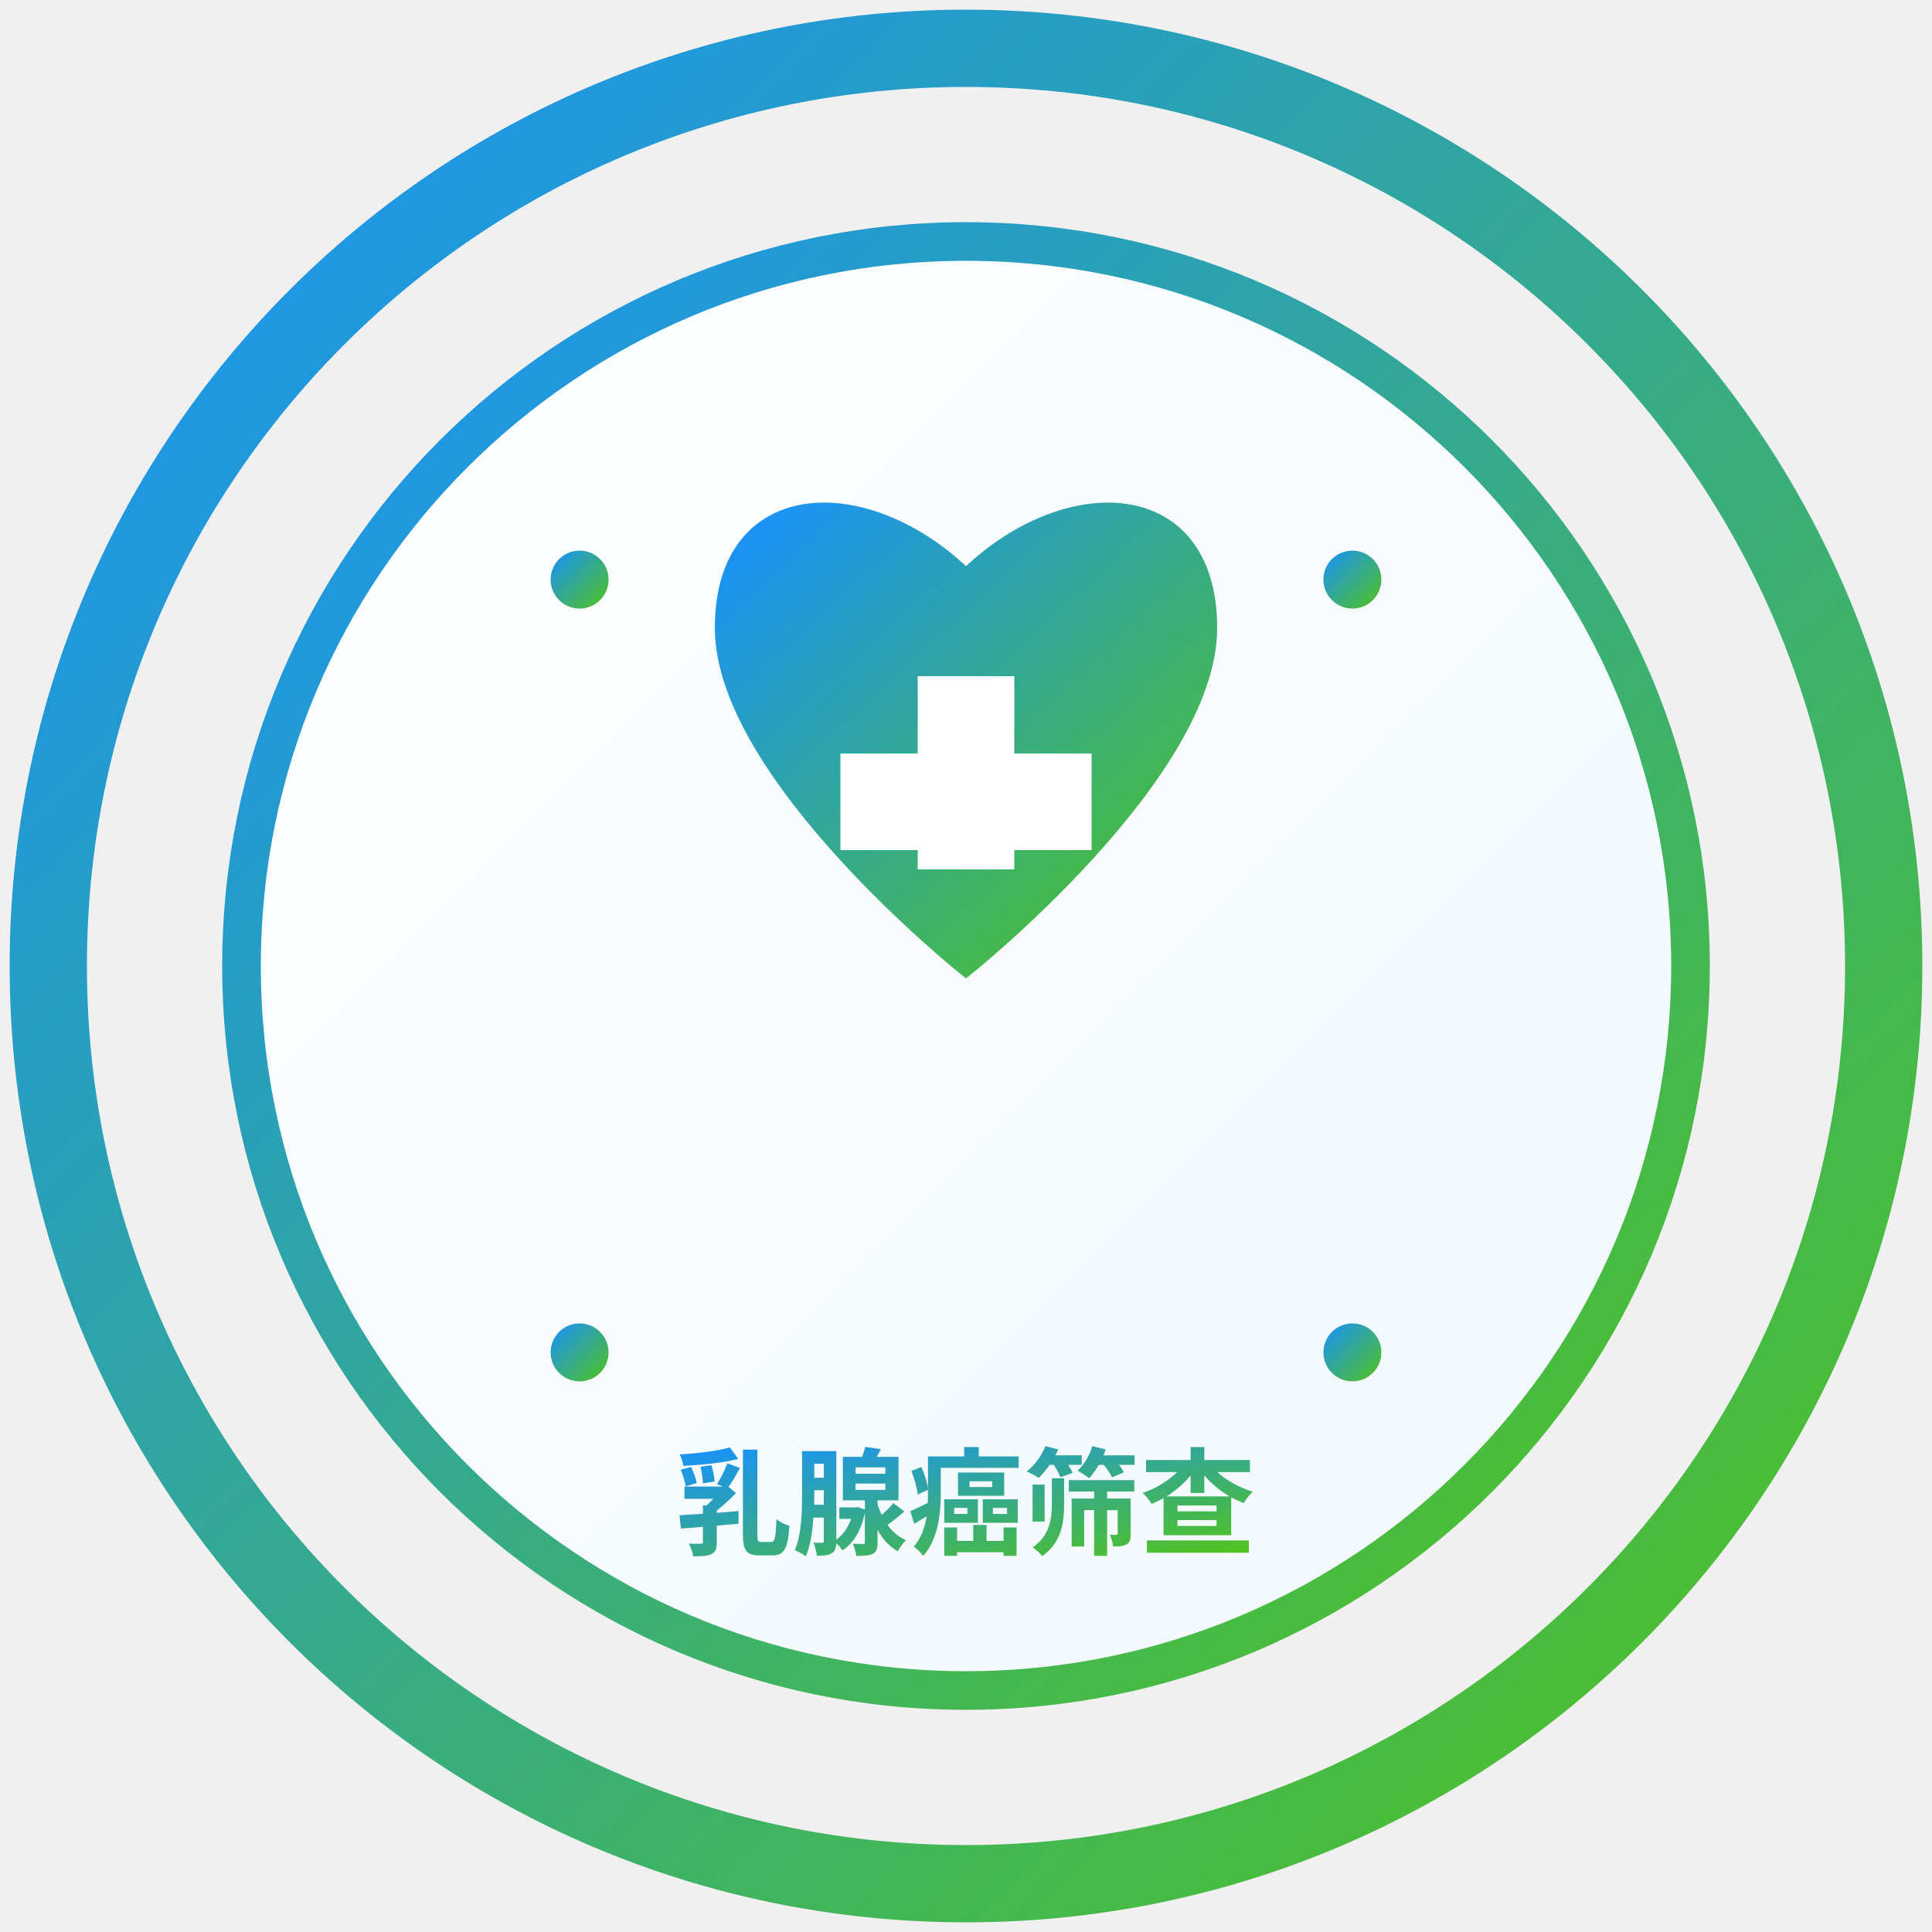
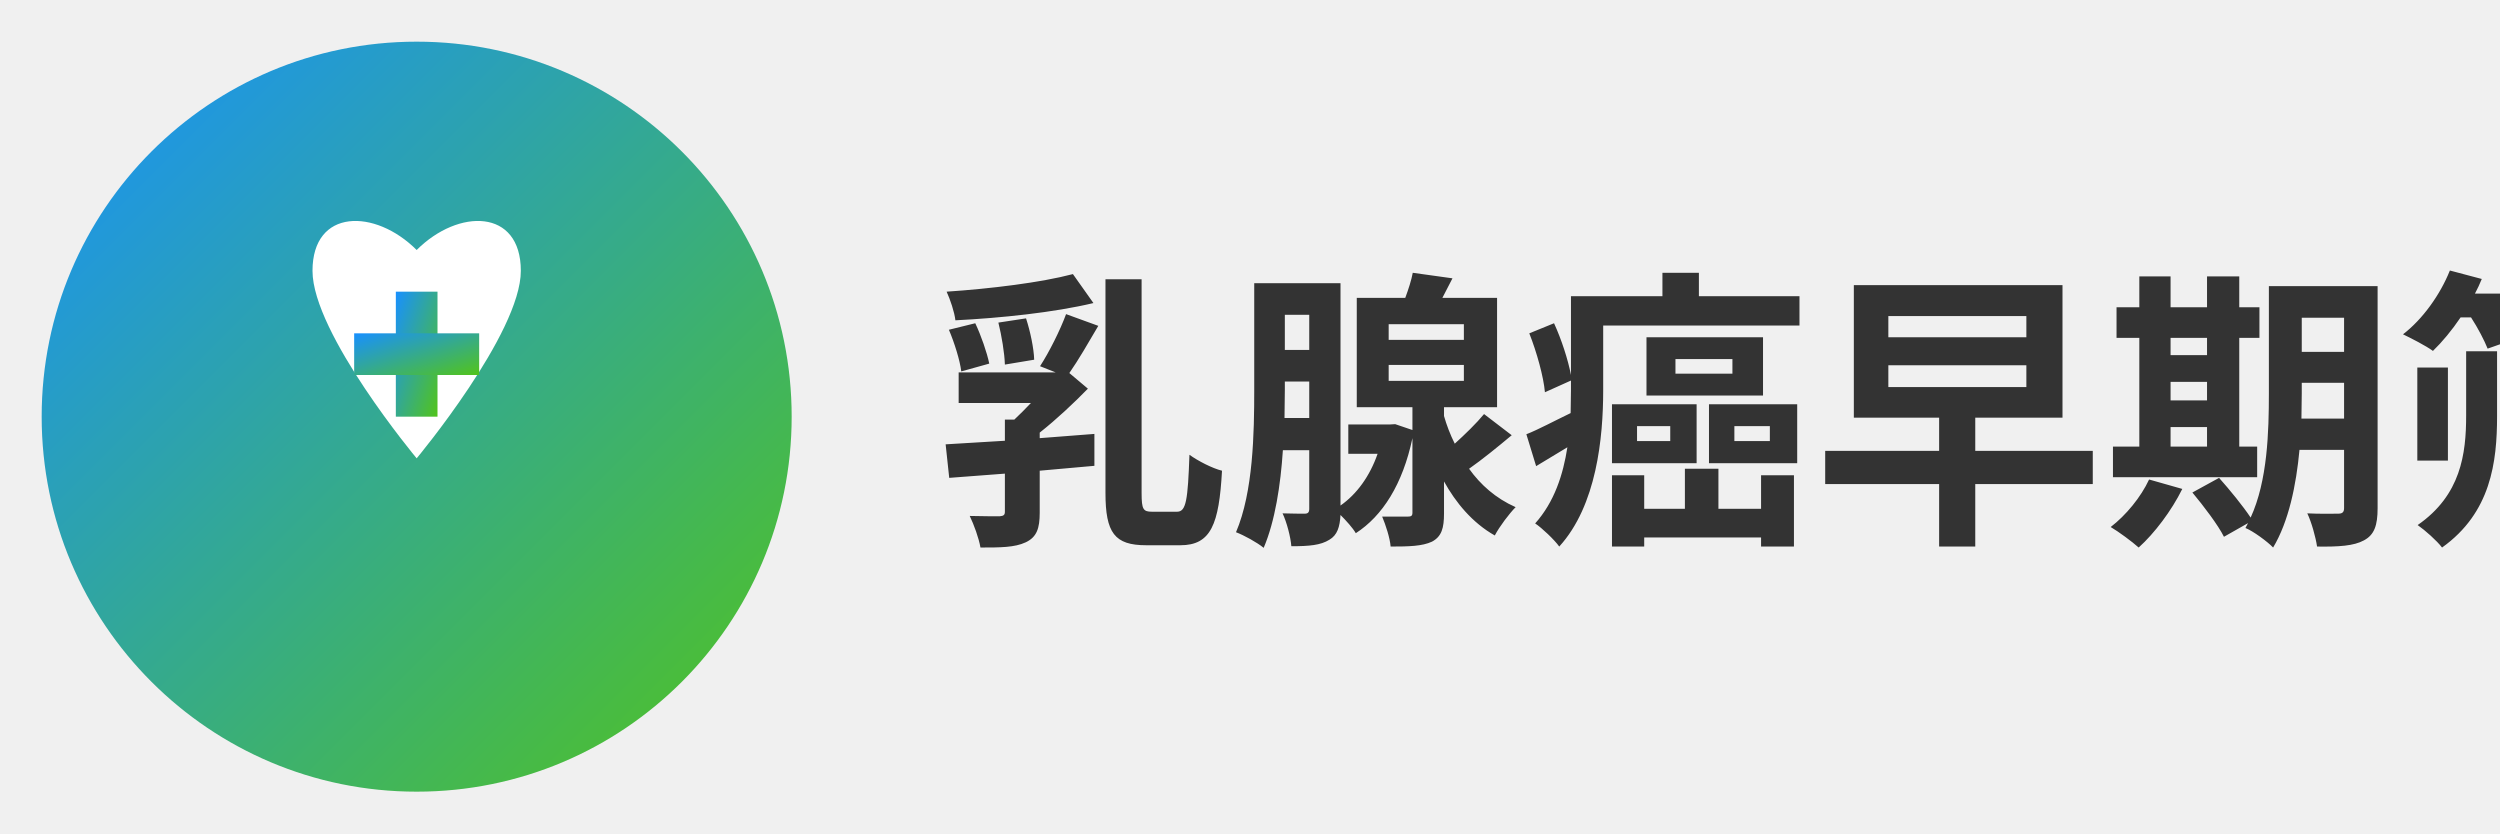
- <svg xmlns="http://www.w3.org/2000/svg" width="200" height="200" viewBox="0 0 200 200">
+ <svg xmlns="http://www.w3.org/2000/svg" width="120" height="40" viewBox="0 0 120 40">
  <defs>
-     <linearGradient id="gradient1" x1="0%" y1="0%" x2="100%" y2="100%">
+     <linearGradient id="logoGradient" x1="0%" y1="0%" x2="100%" y2="100%">
      <stop offset="0%" style="stop-color:#1890ff;stop-opacity:1" />
      <stop offset="100%" style="stop-color:#52c41a;stop-opacity:1" />
    </linearGradient>
-     <linearGradient id="gradient2" x1="0%" y1="0%" x2="100%" y2="100%">
-       <stop offset="0%" style="stop-color:#ffffff;stop-opacity:1" />
-       <stop offset="100%" style="stop-color:#f0f8ff;stop-opacity:1" />
-     </linearGradient>
  </defs>
-   <circle cx="100" cy="100" r="95" fill="none" stroke="url(#gradient1)" stroke-width="8" />
-   <circle cx="100" cy="100" r="75" fill="url(#gradient2)" stroke="url(#gradient1)" stroke-width="4" />
-   <path d="M100 60 C90 50, 75 50, 75 65 C75 80, 100 100, 100 100 C100 100, 125 80, 125 65 C125 50, 110 50, 100 60 Z" fill="url(#gradient1)" stroke="url(#gradient1)" stroke-width="2" />
-   <rect x="95" y="70" width="10" height="20" fill="white" />
-   <rect x="87" y="78" width="26" height="10" fill="white" />
-   <circle cx="60" cy="60" r="3" fill="url(#gradient1)" />
-   <circle cx="140" cy="60" r="3" fill="url(#gradient1)" />
-   <circle cx="60" cy="140" r="3" fill="url(#gradient1)" />
-   <circle cx="140" cy="140" r="3" fill="url(#gradient1)" />
-   <text x="100" y="160" text-anchor="middle" font-family="Arial, sans-serif" font-size="12" font-weight="bold" fill="url(#gradient1)">
-     乳腺癌筛查
+   <circle cx="20" cy="20" r="18" fill="url(#logoGradient)" />
+   <path d="M20 12 C18 10, 15 10, 15 13 C15 16, 20 22, 20 22 C20 22, 25 16, 25 13 C25 10, 22 10, 20 12 Z" fill="white" />
+   <rect x="19" y="14" width="2" height="6" fill="url(#logoGradient)" />
+   <rect x="17" y="16" width="6" height="2" fill="url(#logoGradient)" />
+   <text x="45" y="25" font-family="Arial, sans-serif" font-size="14" font-weight="bold" fill="#333">
+     乳腺癌早期筛查系统
  </text>
</svg>
